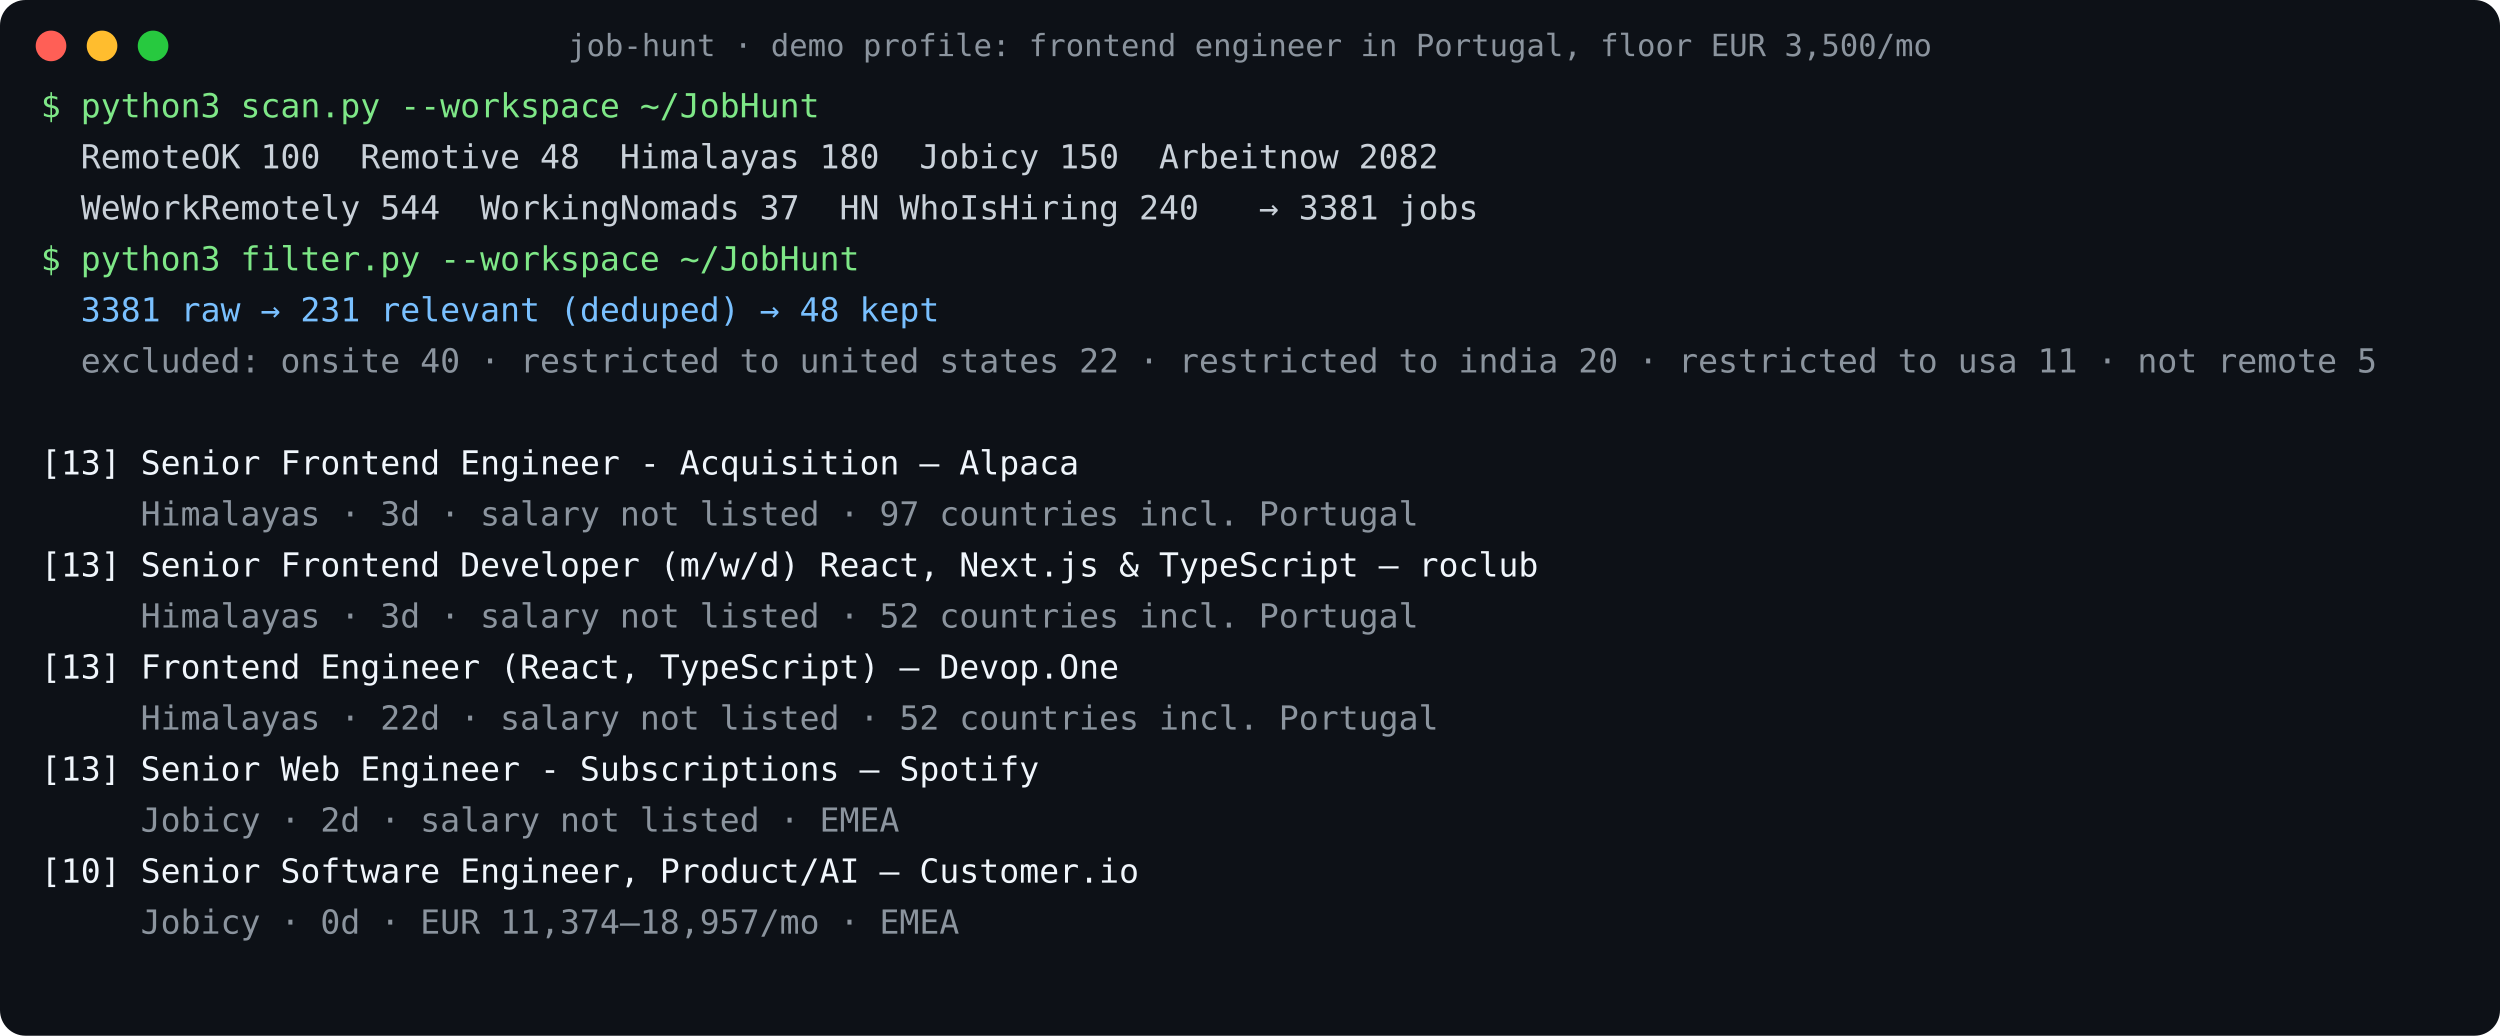
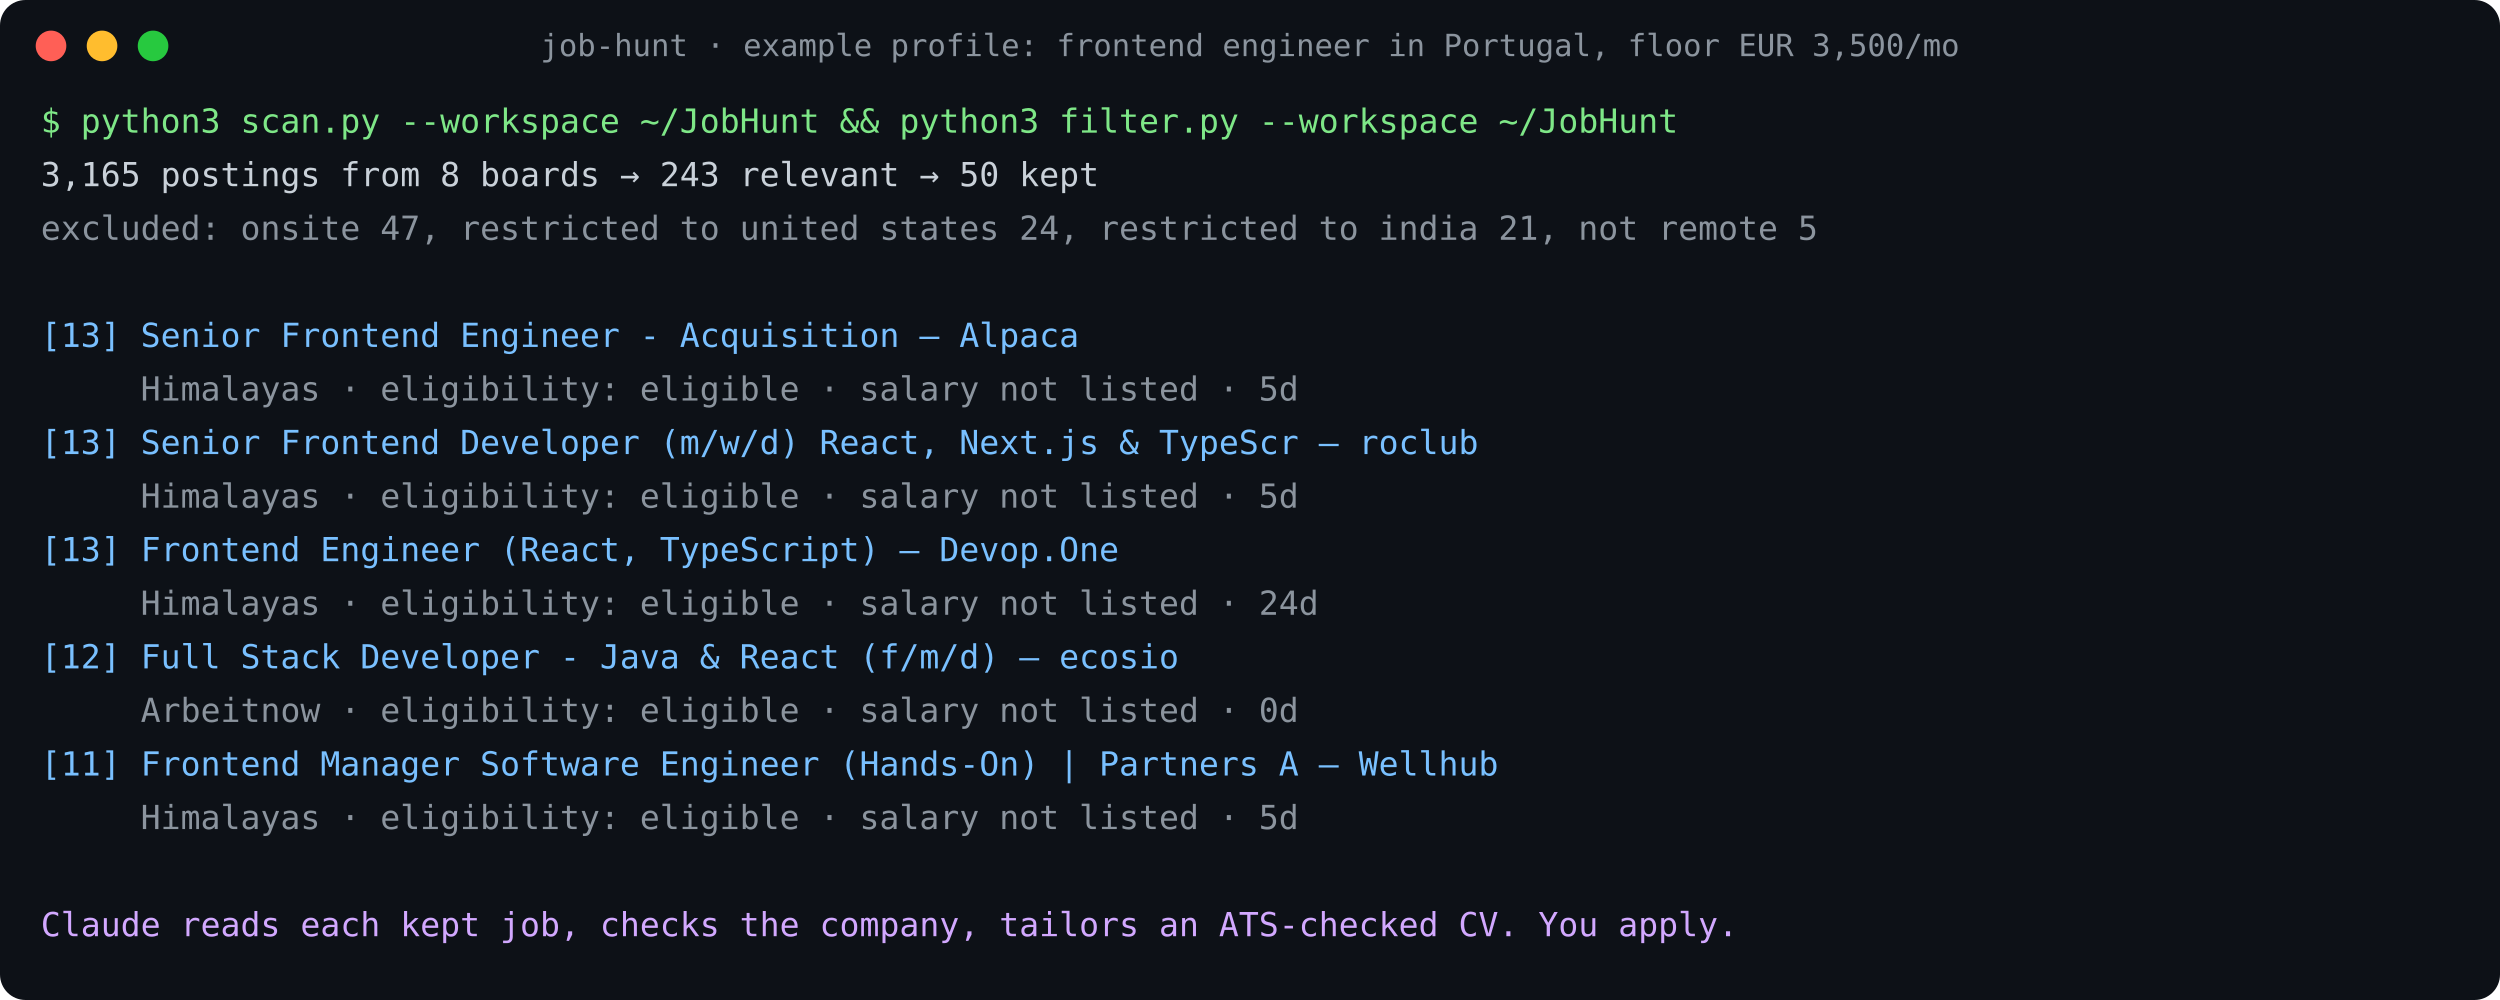
- <svg xmlns="http://www.w3.org/2000/svg" width="980" height="406" viewBox="0 0 980 406">
-   <rect width="980" height="406" rx="10" fill="#0d1117" />
+ <svg xmlns="http://www.w3.org/2000/svg" width="980" height="392" viewBox="0 0 980 392">
+   <rect width="980" height="392" rx="10" fill="#0d1117" />
  <circle cx="20" cy="18" r="6" fill="#ff5f56" />
  <circle cx="40" cy="18" r="6" fill="#ffbd2e" />
  <circle cx="60" cy="18" r="6" fill="#27c93f" />
-   <text x="490.0" y="22" fill="#8b949e" font-family="monospace" font-size="12" text-anchor="middle">job-hunt · demo profile: frontend engineer in Portugal, floor EUR 3,500/mo</text>
+   <text x="490" y="22" fill="#8b949e" font-family="monospace" font-size="12" text-anchor="middle">job-hunt · example profile: frontend engineer in Portugal, floor EUR 3,500/mo</text>
  <g font-family="ui-monospace,SFMono-Regular,Menlo,Consolas,monospace" font-size="13">
-     <text x="16" y="46" fill="#7ee787" xml:space="preserve">$ python3 scan.py --workspace ~/JobHunt</text>
-     <text x="16" y="66" fill="#c9d1d9" xml:space="preserve">  RemoteOK 100  Remotive 48  Himalayas 180  Jobicy 150  Arbeitnow 2082</text>
-     <text x="16" y="86" fill="#c9d1d9" xml:space="preserve">  WeWorkRemotely 544  WorkingNomads 37  HN WhoIsHiring 240   → 3381 jobs</text>
-     <text x="16" y="106" fill="#7ee787" xml:space="preserve">$ python3 filter.py --workspace ~/JobHunt</text>
-     <text x="16" y="126" fill="#79c0ff" xml:space="preserve">  3381 raw → 231 relevant (deduped) → 48 kept</text>
-     <text x="16" y="146" fill="#8b949e" xml:space="preserve">  excluded: onsite 40 · restricted to united states 22 · restricted to india 20 · restricted to usa 11 · not remote 5</text>
-     <text x="16" y="186" fill="#f0f6fc" xml:space="preserve">[13] Senior Frontend Engineer - Acquisition — Alpaca</text>
-     <text x="16" y="206" fill="#8b949e" xml:space="preserve">     Himalayas · 3d · salary not listed · 97 countries incl. Portugal</text>
-     <text x="16" y="226" fill="#f0f6fc" xml:space="preserve">[13] Senior Frontend Developer (m/w/d) React, Next.js &amp; TypeScript — roclub</text>
-     <text x="16" y="246" fill="#8b949e" xml:space="preserve">     Himalayas · 3d · salary not listed · 52 countries incl. Portugal</text>
-     <text x="16" y="266" fill="#f0f6fc" xml:space="preserve">[13] Frontend Engineer (React, TypeScript) — Devop.One</text>
-     <text x="16" y="286" fill="#8b949e" xml:space="preserve">     Himalayas · 22d · salary not listed · 52 countries incl. Portugal</text>
-     <text x="16" y="306" fill="#f0f6fc" xml:space="preserve">[13] Senior Web Engineer - Subscriptions — Spotify</text>
-     <text x="16" y="326" fill="#8b949e" xml:space="preserve">     Jobicy · 2d · salary not listed · EMEA</text>
-     <text x="16" y="346" fill="#f0f6fc" xml:space="preserve">[10] Senior Software Engineer, Product/AI — Customer.io</text>
-     <text x="16" y="366" fill="#8b949e" xml:space="preserve">     Jobicy · 0d · EUR 11,374–18,957/mo · EMEA</text>
+     <text x="16" y="52" fill="#7ee787" xml:space="preserve">$ python3 scan.py --workspace ~/JobHunt &amp;&amp; python3 filter.py --workspace ~/JobHunt</text>
+     <text x="16" y="73" fill="#c9d1d9" xml:space="preserve">3,165 postings from 8 boards → 243 relevant → 50 kept</text>
+     <text x="16" y="94" fill="#8b949e" xml:space="preserve">excluded: onsite 47, restricted to united states 24, restricted to india 21, not remote 5</text>
+     <text x="16" y="115" fill="#c9d1d9" xml:space="preserve" />
+     <text x="16" y="136" fill="#79c0ff" xml:space="preserve">[13] Senior Frontend Engineer - Acquisition — Alpaca</text>
+     <text x="16" y="157" fill="#8b949e" xml:space="preserve">     Himalayas · eligibility: eligible · salary not listed · 5d</text>
+     <text x="16" y="178" fill="#79c0ff" xml:space="preserve">[13] Senior Frontend Developer (m/w/d) React, Next.js &amp; TypeScr — roclub</text>
+     <text x="16" y="199" fill="#8b949e" xml:space="preserve">     Himalayas · eligibility: eligible · salary not listed · 5d</text>
+     <text x="16" y="220" fill="#79c0ff" xml:space="preserve">[13] Frontend Engineer (React, TypeScript) — Devop.One</text>
+     <text x="16" y="241" fill="#8b949e" xml:space="preserve">     Himalayas · eligibility: eligible · salary not listed · 24d</text>
+     <text x="16" y="262" fill="#79c0ff" xml:space="preserve">[12] Full Stack Developer - Java &amp; React (f/m/d) — ecosio</text>
+     <text x="16" y="283" fill="#8b949e" xml:space="preserve">     Arbeitnow · eligibility: eligible · salary not listed · 0d</text>
+     <text x="16" y="304" fill="#79c0ff" xml:space="preserve">[11] Frontend Manager Software Engineer (Hands-On) | Partners A — Wellhub</text>
+     <text x="16" y="325" fill="#8b949e" xml:space="preserve">     Himalayas · eligibility: eligible · salary not listed · 5d</text>
+     <text x="16" y="346" fill="#c9d1d9" xml:space="preserve" />
+     <text x="16" y="367" fill="#d2a8ff" xml:space="preserve">Claude reads each kept job, checks the company, tailors an ATS-checked CV. You apply.</text>
  </g>
</svg>
